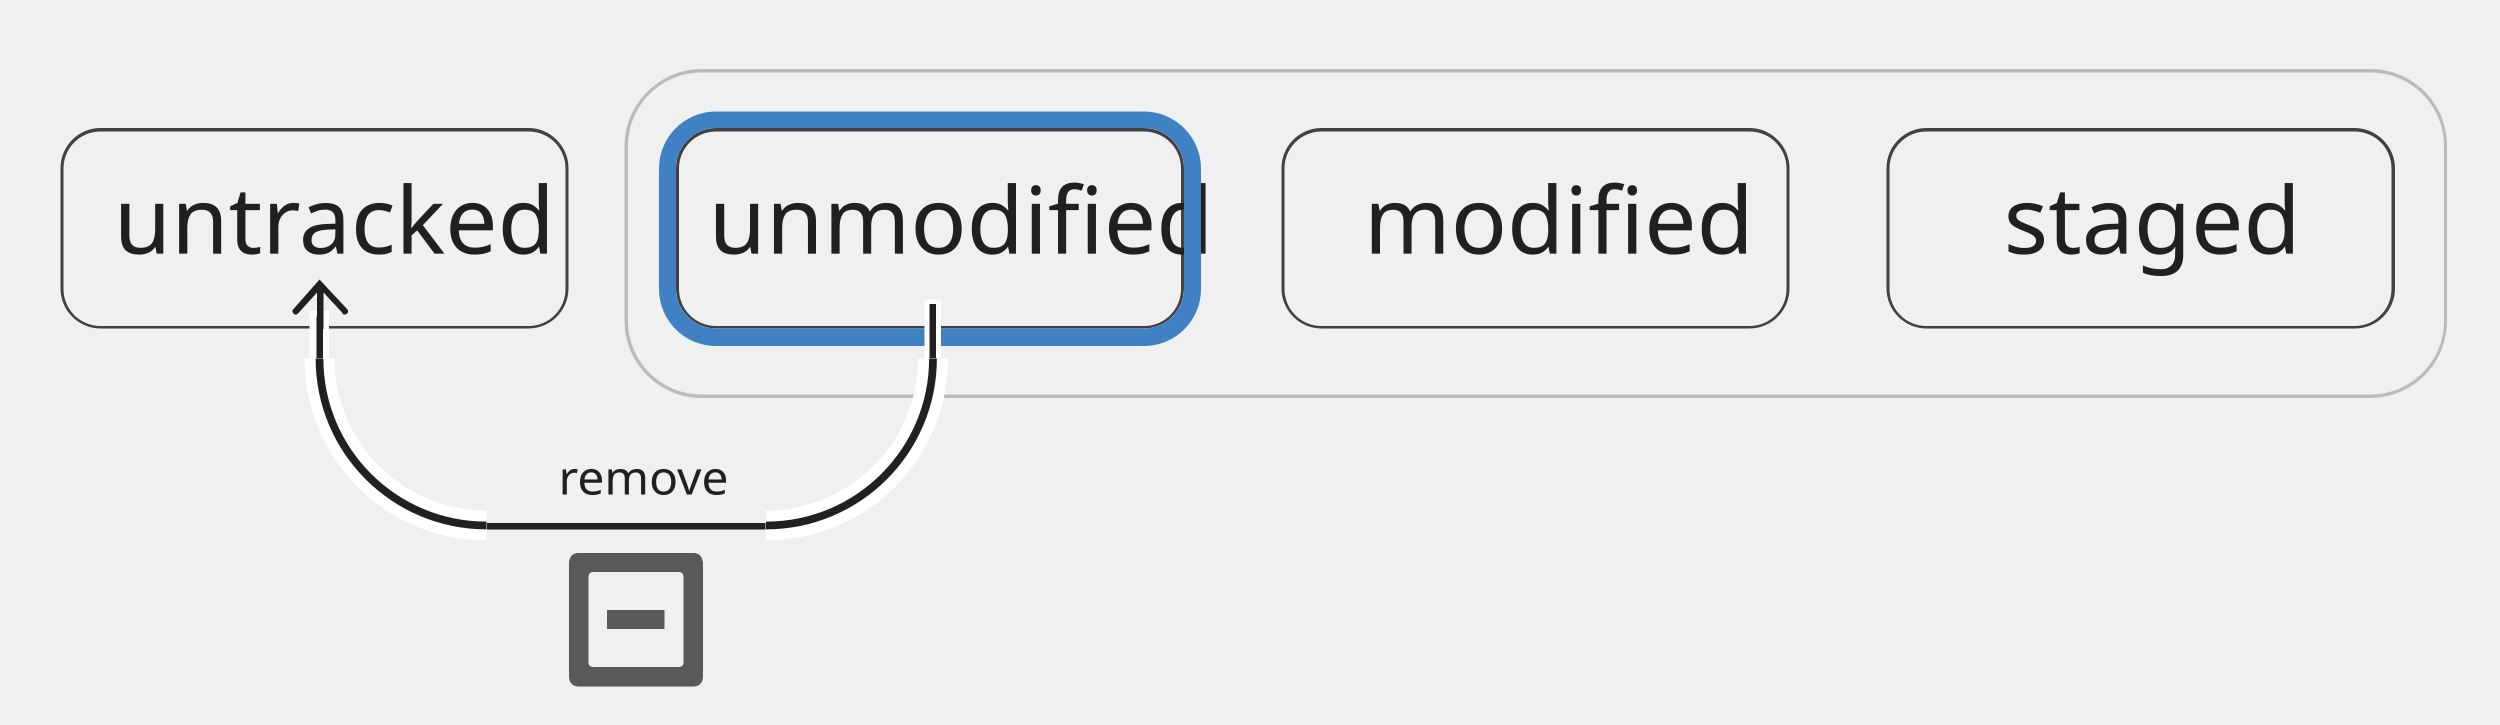
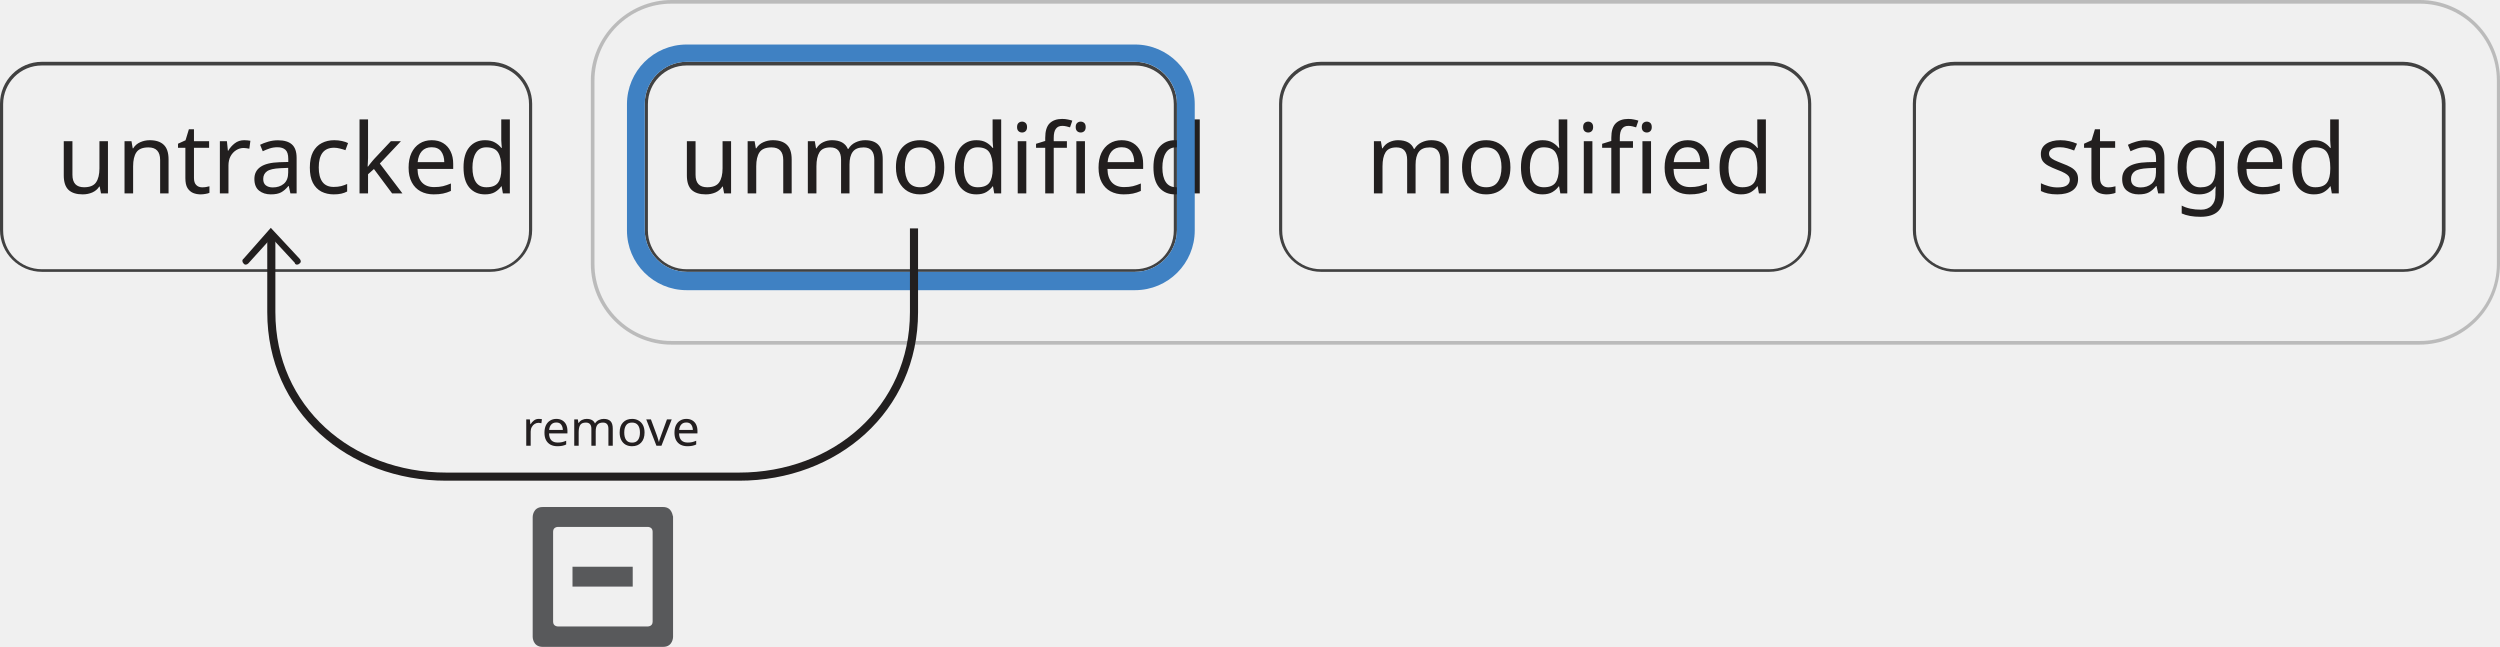
- <svg xmlns="http://www.w3.org/2000/svg" version="1.1" id="Diff" x="0px" y="0px" viewBox="0 535 500 145" enable-background="new 0 535 500 145" xml:space="preserve">
+ <svg xmlns="http://www.w3.org/2000/svg" version="1.1" id="Diff" x="0px" y="0px" viewBox="11.3 283.2 477.3 123.5" enable-background="new 11.3 283.2 477.3 123.5" xml:space="preserve">
  <g id="base">
    <g id="untracked">
-       <text transform="matrix(1 0 0 1 22.7549 585.7354)" fill="#221F1F" font-family="'HelveticaNeue-Light'" font-size="18.595">untracked</text>
+       <text transform="matrix(1 0 0 1 22.0044 320.1231)" fill="#221F1F" font-family="'HelveticaNeue-Light'" font-size="18.595">untracked</text>
      <g id="border_28_">
-         <path fill="#414141" d="M105.7,561.3c4.1,0,7.4,3.3,7.4,7.4v24.1c0,4.1-3.3,7.4-7.4,7.4H20.1c-4.1,0-7.4-3.3-7.4-7.4v-24.1     c0-4.1,3.3-7.4,7.4-7.4H105.7 M105.7,560.6H20.1c-4.4,0-8,3.6-8,8v24.1c0,4.4,3.6,8,8,8h85.6c4.4,0,8-3.6,8-8v-24.1     C113.7,564.3,110.1,560.6,105.7,560.6L105.7,560.6z" />
+         <path fill="#414141" d="M104.9,295.7c4.1,0,7.4,3.3,7.4,7.4v24.1c0,4.1-3.3,7.4-7.4,7.4H19.3c-4.1,0-7.4-3.3-7.4-7.4v-24.1     c0-4.1,3.3-7.4,7.4-7.4H104.9 M104.9,295H19.3c-4.4,0-8,3.6-8,8v24.1c0,4.4,3.6,8,8,8h85.6c4.4,0,8-3.6,8-8V303     C112.9,298.7,109.3,295,104.9,295L104.9,295z" />
      </g>
    </g>
    <g id="unmodified">
      <g id="border_1_">
-         <path fill="#414141" d="M228.8,561.3c4.1,0,7.4,3.3,7.4,7.4v24.1c0,4.1-3.3,7.4-7.4,7.4h-85.6c-4.1,0-7.4-3.3-7.4-7.4v-24.1     c0-4.1,3.3-7.4,7.4-7.4H228.8 M228.8,560.6h-85.6c-4.4,0-8,3.6-8,8v24.1c0,4.4,3.6,8,8,8h85.6c4.4,0,8-3.6,8-8v-24.1     C236.8,564.3,233.2,560.6,228.8,560.6L228.8,560.6z" />
+         <path fill="#414141" d="M228,295.7c4.1,0,7.4,3.3,7.4,7.4v24.1c0,4.1-3.3,7.4-7.4,7.4h-85.6c-4.1,0-7.4-3.3-7.4-7.4v-24.1     c0-4.1,3.3-7.4,7.4-7.4H228 M228,295h-85.6c-4.4,0-8,3.6-8,8v24.1c0,4.4,3.6,8,8,8H228c4.4,0,8-3.6,8-8V303     C236,298.7,232.4,295,228,295L228,295z" />
      </g>
-       <text transform="matrix(1 0 0 1 141.7208 585.7354)" fill="#221F1F" font-family="'HelveticaNeue-Light'" font-size="18.595">unmodified</text>
+       <text transform="matrix(1 0 0 1 140.9703 320.1231)" fill="#221F1F" font-family="'HelveticaNeue-Light'" font-size="18.595">unmodified</text>
    </g>
    <g id="modified">
      <g id="border_25_">
-         <path fill="#414141" d="M349.9,561.3c4.1,0,7.4,3.3,7.4,7.4v24.1c0,4.1-3.3,7.4-7.4,7.4h-85.6c-4.1,0-7.4-3.3-7.4-7.4v-24.1     c0-4.1,3.3-7.4,7.4-7.4H349.9 M349.9,560.6h-85.6c-4.4,0-8,3.6-8,8v24.1c0,4.4,3.6,8,8,8h85.6c4.4,0,8-3.6,8-8v-24.1     C357.9,564.3,354.3,560.6,349.9,560.6L349.9,560.6z" />
+         <path fill="#414141" d="M349.1,295.7c4.1,0,7.4,3.3,7.4,7.4v24.1c0,4.1-3.3,7.4-7.4,7.4h-85.6c-4.1,0-7.4-3.3-7.4-7.4v-24.1     c0-4.1,3.3-7.4,7.4-7.4H349.1 M349.1,295h-85.6c-4.4,0-8,3.6-8,8v24.1c0,4.4,3.6,8,8,8h85.6c4.4,0,8-3.6,8-8V303     C357.1,298.7,353.5,295,349.1,295L349.1,295z" />
      </g>
-       <text transform="matrix(1 0 0 1 272.7811 585.7354)" fill="#221F1F" font-family="'HelveticaNeue-Light'" font-size="18.595">modified</text>
+       <text transform="matrix(1 0 0 1 272.0306 320.1231)" fill="#221F1F" font-family="'HelveticaNeue-Light'" font-size="18.595">modified</text>
    </g>
    <g id="staged">
      <g id="border_22_">
-         <path fill="#414141" d="M470.9,561.3c4.1,0,7.4,3.3,7.4,7.4v24.1c0,4.1-3.3,7.4-7.4,7.4h-85.6c-4.1,0-7.4-3.3-7.4-7.4v-24.1     c0-4.1,3.3-7.4,7.4-7.4H470.9 M470.9,560.6h-85.6c-4.4,0-8,3.6-8,8v24.1c0,4.4,3.6,8,8,8H471c4.4,0,8-3.6,8-8v-24.1     C479,564.3,475.3,560.6,470.9,560.6L470.9,560.6z" />
+         <path fill="#414141" d="M470.1,295.7c4.1,0,7.4,3.3,7.4,7.4v24.1c0,4.1-3.3,7.4-7.4,7.4h-85.6c-4.1,0-7.4-3.3-7.4-7.4v-24.1     c0-4.1,3.3-7.4,7.4-7.4H470.1 M470.1,295h-85.6c-4.4,0-8,3.6-8,8v24.1c0,4.4,3.6,8,8,8h85.7c4.4,0,8-3.6,8-8V303     C478.2,298.7,474.5,295,470.1,295L470.1,295z" />
      </g>
-       <text transform="matrix(1 0 0 1 400.7342 585.7354)" fill="#221F1F" font-family="'HelveticaNeue-Light'" font-size="18.595">staged</text>
+       <text transform="matrix(1 0 0 1 399.9837 320.1231)" fill="#221F1F" font-family="'HelveticaNeue-Light'" font-size="18.595">staged</text>
    </g>
    <g id="border_tracked" opacity="0.3">
-       <path fill="#414141" d="M474.1,549.5c8.1,0,14.7,6.6,14.7,14.7v35c0,8.1-6.6,14.7-14.7,14.7H140.3c-8.1,0-14.7-6.6-14.7-14.7v-35    c0-8.1,6.6-14.7,14.7-14.7H474.1 M474.1,548.8H140.3c-8.4,0-15.4,7-15.4,15.4v35c0,8.5,7,15.4,15.4,15.4H474    c8.5,0,15.4-6.9,15.4-15.4v-35C489.5,555.8,482.6,548.8,474.1,548.8L474.1,548.8z" />
+       <path fill="#414141" d="M473.3,283.9c8.1,0,14.7,6.6,14.7,14.7v35c0,8.1-6.6,14.7-14.7,14.7H139.5c-8.1,0-14.7-6.6-14.7-14.7v-35    c0-8.1,6.6-14.7,14.7-14.7H473.3 M473.3,283.2H139.5c-8.4,0-15.4,7-15.4,15.4v35c0,8.5,7,15.4,15.4,15.4h333.7    c8.5,0,15.4-6.9,15.4-15.4v-35C488.7,290.2,481.8,283.2,473.3,283.2L473.3,283.2z" />
    </g>
  </g>
  <g id="step-1-in-out" display="none">
-     <text transform="matrix(1.0483 0 0 1 241.5195 633.9121)" display="inline" fill="#231F20" font-family="'ApexNew-Book'" font-size="9.382">add</text>
-     <path display="inline" fill="#58595B" d="M251.8,653.2H248v3.8h-3.8v3.8h3.8v3.8h3.8v-3.8h3.8V657h-3.8V653.2z M261.4,645.6h-23   c-1.9,0-1.9,1.9-1.9,1.9v22.9c0,0,0,1.9,1.9,1.9c0,0,21,0,23,0c1.9,0,1.9-1.9,1.9-1.9v-23C263.3,647.4,263.3,645.6,261.4,645.6z    M259.5,667.5c0,0.9-0.9,0.9-0.9,0.9h-17.3c0,0-0.9,0-0.9-0.9v-17.2c0-0.9,0.9-0.9,0.9-0.9h17.2c0,0,0.9,0,0.9,0.9   C259.5,650.3,259.5,666.7,259.5,667.5z" />
-     <path id="border_23_" display="inline" fill="#3F81C3" d="M105.7,560.6c4.4,0,8,3.6,8,8v24.1c0,4.4-3.6,8-8,8H20.1   c-4.4,0-8-3.6-8-8v-24.1c0-4.4,3.6-8,8-8H105.7 M105.7,557.3H20.1c-6.3,0-11.4,5.1-11.4,11.4v24.1c0,6.3,5.1,11.4,11.4,11.4h85.6   c6.3,0,11.4-5.1,11.4-11.4v-24.1C117.1,562.5,112,557.3,105.7,557.3L105.7,557.3z" />
+     <text transform="matrix(1.0483 0 0 1 241.5195 811.4121)" display="inline" fill="#231F20" font-family="'ApexNew-Book'" font-size="9.382">add</text>
+     <path display="inline" fill="#58595B" d="M251.8,830.7H248v3.8h-3.8v3.8h3.8v3.8h3.8v-3.8h3.8v-3.8h-3.8V830.7z M261.4,823.1h-23   c-1.9,0-1.9,1.9-1.9,1.9v22.9c0,0,0,1.9,1.9,1.9c0,0,21,0,23,0c1.9,0,1.9-1.9,1.9-1.9v-23C263.3,824.9,263.3,823.1,261.4,823.1z    M259.5,845c0,0.9-0.9,0.9-0.9,0.9h-17.3c0,0-0.9,0-0.9-0.9v-17.2c0-0.9,0.9-0.9,0.9-0.9h17.2c0,0,0.9,0,0.9,0.9   C259.5,827.8,259.5,844.2,259.5,845z" />
+     <path id="border_23_" display="inline" fill="#3F81C3" d="M105.7,738.1c4.4,0,8,3.6,8,8v24.1c0,4.4-3.6,8-8,8H20.1   c-4.4,0-8-3.6-8-8v-24.1c0-4.4,3.6-8,8-8H105.7 M105.7,734.8H20.1c-6.3,0-11.4,5.1-11.4,11.4v24.1c0,6.3,5.1,11.4,11.4,11.4h85.6   c6.3,0,11.4-5.1,11.4-11.4v-24.1C117.1,740,112,734.8,105.7,734.8L105.7,734.8z" />
    <g id="add" display="inline">
      <g>
-         <path fill="#221F1F" d="M97.4,639.6v1.3c0,0,2.1,0,6,0c39.5,0,255.3,0,289.6,0c2.9,0,4.4,0,4.4,0c0-0.5,0-0.9,0-1.3     c0,0-1.5,0-4.4,0c-34.3,0-250,0-289.6,0C99.5,639.6,97.4,639.6,97.4,639.6z" />
+         <path fill="#221F1F" d="M97.4,817.1v1.3c0,0,2.1,0,6,0c39.5,0,255.3,0,289.6,0c2.9,0,4.4,0,4.4,0c0-0.5,0-0.9,0-1.3     c0,0-1.5,0-4.4,0c-34.3,0-250,0-289.6,0C99.5,817.1,97.4,817.1,97.4,817.1z" />
      </g>
      <g>
-         <path fill="#221F1F" d="M429.6,597.8c0,0,0,3.8,0,6.7c0,1.7,0,2.9,0,2.9h2.7c0,0,0-1.3,0-2.9c0-2.8,0-6.7,0-6.7H429.6z" />
-         <path fill="#FFFFFF" d="M431.6,606.7c-0.5,0-0.9,0-1.3,0c0,0,0-1,0-2.3c0-2.5,0-6,0-6h1.3c0,0,0,3.6,0,6     C431.6,605.7,431.6,606.7,431.6,606.7 M433,608.1v-1.3c0,0,0-1,0-2.3c0-2.5,0-6,0-6v-1.3h-1.3h-1.3H429v1.3c0,0,0,3.6,0,6     c0,1.3,0,2.3,0,2.3v1.3h1.3h1.3H433L433,608.1z" />
+         <path fill="#221F1F" d="M429.6,775.3c0,0,0,3.8,0,6.7c0,1.7,0,2.9,0,2.9h2.7c0,0,0-1.3,0-2.9c0-2.8,0-6.7,0-6.7H429.6z" />
+         <path fill="#FFFFFF" d="M431.6,784.2c-0.5,0-0.9,0-1.3,0c0,0,0-1,0-2.3c0-2.5,0-6,0-6h1.3c0,0,0,3.6,0,6     C431.6,783.2,431.6,784.2,431.6,784.2 M433,785.6v-1.3c0,0,0-1,0-2.3c0-2.5,0-6,0-6v-1.3h-1.3h-1.3H429v1.3c0,0,0,3.6,0,6     c0,1.3,0,2.3,0,2.3v1.3h1.3h1.3H433L433,785.6z" />
      </g>
      <g>
-         <path fill="#221F1F" d="M62.8,595.4c0,0,0,5.6,0,9c0,1.6,0,2.8,0,2.8h2.3c0,0,0-1.2,0-2.8c0-3.5,0-9,0-9H62.8z" />
-         <path fill="#FFFFFF" d="M64.6,606.7c-0.5,0-0.9,0-1.3,0c0,0,0-0.9,0-2.3c0-3.2,0-8.6,0-8.6h1.3c0,0,0,5.4,0,8.6     C64.6,605.8,64.6,606.7,64.6,606.7 M65.6,607.8v-1c0,0,0-0.9,0-2.3c0-3.2,0-8.6,0-8.6v-1h-1h-1.3h-1v1c0,0,0,5.4,0,8.6     c0,1.3,0,2.3,0,2.3v1h1h1.3H65.6L65.6,607.8z" />
+         <path fill="#221F1F" d="M62.8,772.9c0,0,0,5.6,0,9c0,1.6,0,2.8,0,2.8h2.3c0,0,0-1.2,0-2.8c0-3.5,0-9,0-9H62.8z" />
+         <path fill="#FFFFFF" d="M64.6,784.2c-0.5,0-0.9,0-1.3,0c0,0,0-0.9,0-2.3c0-3.2,0-8.6,0-8.6h1.3c0,0,0,5.4,0,8.6     C64.6,783.3,64.6,784.2,64.6,784.2 M65.6,785.3v-1c0,0,0-0.9,0-2.3c0-3.2,0-8.6,0-8.6v-1h-1h-1.3h-1v1c0,0,0,5.4,0,8.6     c0,1.3,0,2.3,0,2.3v1h1h1.3H65.6L65.6,785.3z" />
      </g>
-       <path fill="#221F1F" d="M431,590.9l-5.5,5.9c-0.3,0.3-0.3,0.7,0,0.9c0.3,0.3,0.7,0.3,0.9,0c0,0,0,0,0-0.1l0,0l3.8-4.1v7.3    c0.5,0,0.9,0,1.3,0v-7.3l3.8,4.2c0.3,0.3,0.7,0.3,0.9,0c0.3-0.3,0.3-0.7,0-0.9l0,0L431,590.9z" />
+       <path fill="#221F1F" d="M431,768.4l-5.5,5.9c-0.3,0.3-0.3,0.7,0,0.9c0.3,0.3,0.7,0.3,0.9,0c0,0,0,0,0-0.1l0,0l3.8-4.1v7.3    c0.5,0,0.9,0,1.3,0V771l3.8,4.2c0.3,0.3,0.7,0.3,0.9,0c0.3-0.3,0.3-0.7,0-0.9l0,0L431,768.4z" />
      <g>
-         <path fill="none" stroke="#FFFFFF" stroke-width="6" stroke-miterlimit="10" d="M431,606.7c0,18.5-15,33.4-33.4,33.4" />
-         <path fill="none" stroke="#221F1F" stroke-width="2" stroke-miterlimit="10" d="M431,606.7c0,18.5-15,33.4-33.4,33.4" />
+         <path fill="none" stroke="#FFFFFF" stroke-width="6" stroke-miterlimit="10" d="M431,784.2c0,18.5-15,33.4-33.4,33.4" />
+         <path fill="none" stroke="#221F1F" stroke-width="2" stroke-miterlimit="10" d="M431,784.2c0,18.5-15,33.4-33.4,33.4" />
      </g>
      <g>
-         <path fill="none" stroke="#FFFFFF" stroke-width="6" stroke-miterlimit="10" d="M63.9,606.7c0,18.5,15,33.4,33.4,33.4" />
-         <path fill="none" stroke="#221F1F" stroke-width="2" stroke-miterlimit="10" d="M63.9,606.7c0,18.5,15,33.4,33.4,33.4" />
+         <path fill="none" stroke="#FFFFFF" stroke-width="6" stroke-miterlimit="10" d="M63.9,784.2c0,18.5,15,33.4,33.4,33.4" />
+         <path fill="none" stroke="#221F1F" stroke-width="2" stroke-miterlimit="10" d="M63.9,784.2c0,18.5,15,33.4,33.4,33.4" />
      </g>
    </g>
  </g>
  <g id="step-2-in-out" display="none">
-     <text transform="matrix(1.0208 0 0 1 299.876 633.9121)" display="inline" fill="#231F20" font-family="'ApexNew-Book'" font-size="9.382">commit</text>
-     <path fill="#58595B" d="M328,645.6h-23c-1.9,0-1.9,1.9-1.9,1.9v22.9c0,0,0,1.9,1.9,1.9c0,0,21,0,23,0c1.9,0,1.9-1.9,1.9-1.9v-23   C330,647.4,330,645.6,328,645.6z M326.2,667.5c0,0.9-0.9,0.9-0.9,0.9H308c0,0-0.9,0-0.9-0.9v-17.2c0-0.9,0.9-0.9,0.9-0.9h17.2   c0,0,0.9,0,0.9,0.9C326.2,650.3,326.2,666.7,326.2,667.5z M316.6,655.1c-2.1,0-3.8,1.7-3.8,3.8s1.7,3.8,3.8,3.8   c2.1,0,3.8-1.7,3.8-3.8C320.4,656.8,318.7,655.1,316.6,655.1z" />
-     <path display="inline" fill="#58595B" d="M314.8,652.3h-1.7v1.7h1.7V652.3z M314.8,648.9h-1.7v1.7h1.7V648.9z M324.8,645.6H308   c0,0-1.7,0-1.7,1.7v20.1c0,1.7,1.7,1.7,1.7,1.7h3.4v3.4l2.5-2.5l2.5,2.5V669h8.4c0,0,1.7,0,1.7-1.7v-20.1   C326.5,645.6,324.8,645.6,324.8,645.6z M324.8,665.7c0,1.6-1.7,1.7-1.7,1.7h-6.7v-1.7h-5v1.7h-1.7c-1.7,0-1.7-1.7-1.7-1.7V664h16.8   L324.8,665.7L324.8,665.7z M324.8,662.3h-13.4v-15.1h13.4V662.3z M314.8,659h-1.7v1.7h1.7V659z M314.8,655.6h-1.7v1.7h1.7V655.6z" />
-     <path id="border_12_" display="inline" fill="#3F81C3" d="M470.9,560.6c4.4,0,8,3.6,8,8v24.1c0,4.4-3.6,8-8,8h-85.6   c-4.4,0-8-3.6-8-8v-24.1c0-4.4,3.6-8,8-8H470.9 M470.9,557.3h-85.6c-6.3,0-11.4,5.1-11.4,11.4v24.1c0,6.3,5.1,11.4,11.4,11.4H471   c6.3,0,11.4-5.1,11.4-11.4v-24.1C482.3,562.5,477.2,557.3,470.9,557.3L470.9,557.3z" />
+     <text transform="matrix(1.0208 0 0 1 299.876 811.4121)" display="inline" fill="#231F20" font-family="'ApexNew-Book'" font-size="9.382">commit</text>
+     <path display="inline" fill="#58595B" d="M328,823.1h-23c-1.9,0-1.9,1.9-1.9,1.9v22.9c0,0,0,1.9,1.9,1.9c0,0,21,0,23,0   c1.9,0,1.9-1.9,1.9-1.9v-23C330,824.9,330,823.1,328,823.1z M326.2,845c0,0.9-0.9,0.9-0.9,0.9H308c0,0-0.9,0-0.9-0.9v-17.2   c0-0.9,0.9-0.9,0.9-0.9h17.2c0,0,0.9,0,0.9,0.9C326.2,827.8,326.2,844.2,326.2,845z M316.6,832.6c-2.1,0-3.8,1.7-3.8,3.8   s1.7,3.8,3.8,3.8c2.1,0,3.8-1.7,3.8-3.8S318.7,832.6,316.6,832.6z" />
+     <path display="inline" fill="#58595B" d="M314.8,829.8h-1.7v1.7h1.7V829.8z M314.8,826.4h-1.7v1.7h1.7V826.4z M324.8,823.1H308   c0,0-1.7,0-1.7,1.7v20.1c0,1.7,1.7,1.7,1.7,1.7h3.4v3.4l2.5-2.5l2.5,2.5v-3.5h8.4c0,0,1.7,0,1.7-1.7v-20.1   C326.5,823.1,324.8,823.1,324.8,823.1z M324.8,843.2c0,1.6-1.7,1.7-1.7,1.7h-6.7v-1.7h-5v1.7h-1.7c-1.7,0-1.7-1.7-1.7-1.7v-1.7   h16.8L324.8,843.2L324.8,843.2z M324.8,839.8h-13.4v-15.1h13.4V839.8z M314.8,836.5h-1.7v1.7h1.7V836.5z M314.8,833.1h-1.7v1.7h1.7   V833.1z" />
+     <path id="border_12_" display="inline" fill="#3F81C3" d="M470.9,738.1c4.4,0,8,3.6,8,8v24.1c0,4.4-3.6,8-8,8h-85.6   c-4.4,0-8-3.6-8-8v-24.1c0-4.4,3.6-8,8-8H470.9 M470.9,734.8h-85.6c-6.3,0-11.4,5.1-11.4,11.4v24.1c0,6.3,5.1,11.4,11.4,11.4H471   c6.3,0,11.4-5.1,11.4-11.4v-24.1C482.3,740,477.2,734.8,470.9,734.8L470.9,734.8z" />
    <g id="add_3_" display="inline">
      <g>
-         <path fill="#221F1F" d="M397.5,639.6v1.3c0,0-2.1,0-6,0c-22.9,0-147.2,0-167.1,0c-2.9,0-4.4,0-4.4,0c0-0.5,0-0.9,0-1.3     c0,0,1.5,0,4.4,0c19.8,0,144.2,0,167.1,0C395.5,639.6,397.5,639.6,397.5,639.6z" />
+         <path fill="#221F1F" d="M397.5,817.1v1.3c0,0-2.1,0-6,0c-22.9,0-147.2,0-167.1,0c-2.9,0-4.4,0-4.4,0c0-0.5,0-0.9,0-1.3     c0,0,1.5,0,4.4,0c19.8,0,144.2,0,167.1,0C395.5,817.1,397.5,817.1,397.5,817.1z" />
      </g>
      <g>
-         <path fill="#221F1F" d="M188,597.8c0,0,0,3.8,0,6.7c0,1.7,0,2.9,0,2.9h-2.7c0,0,0-1.3,0-2.9c0-2.8,0-6.7,0-6.7H188z" />
-         <path fill="#FFFFFF" d="M186,606.7c0,0,0-1,0-2.3c0-2.5,0-6,0-6h1.3c0,0,0,3.6,0,6c0,1.3,0,2.3,0,2.3     C186.8,606.7,186.4,606.7,186,606.7 M184.6,608.1h1.3h1.3h1.3v-1.3c0,0,0-1,0-2.3c0-2.5,0-6,0-6v-1.3h-1.3H186h-1.3v1.3     c0,0,0,3.6,0,6c0,1.3,0,2.3,0,2.3L184.6,608.1L184.6,608.1z" />
+         <path fill="#221F1F" d="M188,775.3c0,0,0,3.8,0,6.7c0,1.7,0,2.9,0,2.9h-2.7c0,0,0-1.3,0-2.9c0-2.8,0-6.7,0-6.7H188z" />
+         <path fill="#FFFFFF" d="M186,784.2c0,0,0-1,0-2.3c0-2.5,0-6,0-6h1.3c0,0,0,3.6,0,6c0,1.3,0,2.3,0,2.3     C186.8,784.2,186.4,784.2,186,784.2 M184.6,785.6h1.3h1.3h1.3v-1.3c0,0,0-1,0-2.3c0-2.5,0-6,0-6v-1.3h-1.3H186h-1.3v1.3     c0,0,0,3.6,0,6c0,1.3,0,2.3,0,2.3L184.6,785.6L184.6,785.6z" />
      </g>
      <g>
-         <path fill="#221F1F" d="M432.2,595.4c0,0,0,5.6,0,9c0,1.6,0,2.8,0,2.8h-2.3c0,0,0-1.2,0-2.8c0-3.5,0-9,0-9H432.2z" />
-         <path fill="#FFFFFF" d="M430.4,606.7c0,0,0-0.9,0-2.3c0-3.2,0-8.6,0-8.6h1.3c0,0,0,5.4,0,8.6c0,1.3,0,2.3,0,2.3     C431.2,606.7,430.8,606.7,430.4,606.7 M429.4,607.8h1h1.3h1v-1c0,0,0-0.9,0-2.3c0-3.2,0-8.6,0-8.6v-1h-1h-1.3h-1v1     c0,0,0,5.4,0,8.6c0,1.3,0,2.3,0,2.3V607.8L429.4,607.8z" />
+         <path fill="#221F1F" d="M432.2,772.9c0,0,0,5.6,0,9c0,1.6,0,2.8,0,2.8h-2.3c0,0,0-1.2,0-2.8c0-3.5,0-9,0-9H432.2z" />
+         <path fill="#FFFFFF" d="M430.4,784.2c0,0,0-0.9,0-2.3c0-3.2,0-8.6,0-8.6h1.3c0,0,0,5.4,0,8.6c0,1.3,0,2.3,0,2.3     C431.2,784.2,430.8,784.2,430.4,784.2 M429.4,785.3h1h1.3h1v-1c0,0,0-0.9,0-2.3c0-3.2,0-8.6,0-8.6v-1h-1h-1.3h-1v1     c0,0,0,5.4,0,8.6c0,1.3,0,2.3,0,2.3V785.3L429.4,785.3z" />
      </g>
-       <path fill="#221F1F" d="M186.6,590.9l5.5,5.9c0.3,0.3,0.3,0.7,0,0.9c-0.3,0.3-0.7,0.3-0.9,0c0,0,0,0,0-0.1l0,0l-3.8-4.1v7.3    c-0.5,0-0.9,0-1.3,0v-7.3l-3.8,4.2c-0.3,0.3-0.7,0.3-0.9,0c-0.2-0.3-0.3-0.7,0-0.9l0,0L186.6,590.9z" />
+       <path fill="#221F1F" d="M186.6,768.4l5.5,5.9c0.3,0.3,0.3,0.7,0,0.9c-0.3,0.3-0.7,0.3-0.9,0c0,0,0,0,0-0.1l0,0l-3.8-4.1v7.3    c-0.5,0-0.9,0-1.3,0V771l-3.8,4.2c-0.3,0.3-0.7,0.3-0.9,0s-0.3-0.7,0-0.9l0,0L186.6,768.4z" />
      <g>
-         <path fill="none" stroke="#FFFFFF" stroke-width="6" stroke-miterlimit="10" d="M186.6,606.7c0,18.5,15,33.4,33.4,33.4" />
-         <path fill="none" stroke="#221F1F" stroke-width="2" stroke-miterlimit="10" d="M186.6,606.7c0,18.5,15,33.4,33.4,33.4" />
+         <path fill="none" stroke="#FFFFFF" stroke-width="6" stroke-miterlimit="10" d="M186.6,784.2c0,18.5,15,33.4,33.4,33.4" />
+         <path fill="none" stroke="#221F1F" stroke-width="2" stroke-miterlimit="10" d="M186.6,784.2c0,18.5,15,33.4,33.4,33.4" />
      </g>
      <g>
-         <path fill="none" stroke="#FFFFFF" stroke-width="6" stroke-miterlimit="10" d="M431,606.7c0,18.5-15,33.4-33.4,33.4" />
-         <path fill="none" stroke="#221F1F" stroke-width="2" stroke-miterlimit="10" d="M431,606.7c0,18.5-15,33.4-33.4,33.4" />
+         <path fill="none" stroke="#FFFFFF" stroke-width="6" stroke-miterlimit="10" d="M431,784.2c0,18.5-15,33.4-33.4,33.4" />
+         <path fill="none" stroke="#221F1F" stroke-width="2" stroke-miterlimit="10" d="M431,784.2c0,18.5-15,33.4-33.4,33.4" />
      </g>
    </g>
  </g>
  <g id="step-3-in-out" display="none">
-     <text transform="matrix(1.0483 0 0 1 241.8506 633.9121)" display="inline" fill="#231F20" font-family="'ApexNew-Book'" font-size="9.382">edit</text>
-     <path display="inline" fill="#58595B" d="M257.7,645.6l-3.8,3.8l5.8,5.8l3.8-3.8L257.7,645.6z M236.6,666.6v5.8h5.7l15.3-15.3   l-5.8-5.8L236.6,666.6z M242.3,670.4h-3.8v-3.8h1.9v1.9h1.9L242.3,670.4L242.3,670.4z" />
-     <path id="border_7_" display="inline" fill="#3F81C3" d="M228.8,560.6c4.4,0,8,3.6,8,8v24.1c0,4.4-3.6,8-8,8h-85.6   c-4.4,0-8-3.6-8-8v-24.1c0-4.4,3.6-8,8-8H228.8 M228.8,557.3h-85.6c-6.3,0-11.4,5.1-11.4,11.4v24.1c0,6.3,5.1,11.4,11.4,11.4h85.6   c6.3,0,11.4-5.1,11.4-11.4v-24.1C240.2,562.5,235.1,557.3,228.8,557.3L228.8,557.3z" />
+     <text transform="matrix(1.0483 0 0 1 241.8506 811.4121)" display="inline" fill="#231F20" font-family="'ApexNew-Book'" font-size="9.382">edit</text>
+     <path display="inline" fill="#58595B" d="M257.7,823.1l-3.8,3.8l5.8,5.8l3.8-3.8L257.7,823.1z M236.6,844.1v5.8h5.7l15.3-15.3   l-5.8-5.8L236.6,844.1z M242.3,847.9h-3.8v-3.8h1.9v1.9h1.9L242.3,847.9L242.3,847.9z" />
+     <path id="border_7_" display="inline" fill="#3F81C3" d="M228.8,738.1c4.4,0,8,3.6,8,8v24.1c0,4.4-3.6,8-8,8h-85.6   c-4.4,0-8-3.6-8-8v-24.1c0-4.4,3.6-8,8-8H228.8 M228.8,734.8h-85.6c-6.3,0-11.4,5.1-11.4,11.4v24.1c0,6.3,5.1,11.4,11.4,11.4h85.6   c6.3,0,11.4-5.1,11.4-11.4v-24.1C240.2,740,235.1,734.8,228.8,734.8L228.8,734.8z" />
    <g id="edit" display="inline">
      <g>
-         <path fill="#221F1F" d="M220.3,639.6v1.3c0,0,2.1,0,6,0c6.1,0,39.4,0,44.7,0c2.9,0,4.4,0,4.4,0c0-0.5,0-0.9,0-1.3     c0,0-1.5,0-4.4,0c-5.3,0-38.6,0-44.7,0C222.5,639.6,220.3,639.6,220.3,639.6z" />
+         <path fill="#221F1F" d="M220.3,817.1v1.3c0,0,2.1,0,6,0c6.1,0,39.4,0,44.7,0c2.9,0,4.4,0,4.4,0c0-0.5,0-0.9,0-1.3     c0,0-1.5,0-4.4,0c-5.3,0-38.6,0-44.7,0C222.5,817.1,220.3,817.1,220.3,817.1z" />
      </g>
      <g>
-         <path fill="#221F1F" d="M307.7,597.8c0,0,0,3.8,0,6.7c0,1.7,0,2.9,0,2.9h2.7c0,0,0-1.3,0-2.9c0-2.8,0-6.7,0-6.7H307.7z" />
-         <path fill="#FFFFFF" d="M309.7,606.7c-0.5,0-0.9,0-1.3,0c0,0,0-1,0-2.3c0-2.5,0-6,0-6h1.3c0,0,0,3.6,0,6     C309.7,605.7,309.7,606.7,309.7,606.7 M311,608.1v-1.3c0,0,0-1,0-2.3c0-2.5,0-6,0-6v-1.3h-1.3h-1.3H307v1.3c0,0,0,3.6,0,6     c0,1.3,0,2.3,0,2.3v1.3h1.3h1.3H311L311,608.1z" />
+         <path fill="#221F1F" d="M307.7,775.3c0,0,0,3.8,0,6.7c0,1.7,0,2.9,0,2.9h2.7c0,0,0-1.3,0-2.9c0-2.8,0-6.7,0-6.7H307.7z" />
+         <path fill="#FFFFFF" d="M309.7,784.2c-0.5,0-0.9,0-1.3,0c0,0,0-1,0-2.3c0-2.5,0-6,0-6h1.3c0,0,0,3.6,0,6     C309.7,783.2,309.7,784.2,309.7,784.2 M311,785.6v-1.3c0,0,0-1,0-2.3c0-2.5,0-6,0-6v-1.3h-1.3h-1.3H307v1.3c0,0,0,3.6,0,6     c0,1.3,0,2.3,0,2.3v1.3h1.3h1.3H311L311,785.6z" />
      </g>
      <g>
-         <path fill="#221F1F" d="M185.7,595.4c0,0,0,5.6,0,9c0,1.6,0,2.8,0,2.8h2.3c0,0,0-1.2,0-2.8c0-3.5,0-9,0-9H185.7z" />
-         <path fill="#FFFFFF" d="M187.6,606.7c-0.5,0-0.9,0-1.3,0c0,0,0-0.9,0-2.3c0-3.2,0-8.6,0-8.6h1.3c0,0,0,5.4,0,8.6     C187.6,605.8,187.6,606.7,187.6,606.7 M188.6,607.8v-1c0,0,0-0.9,0-2.3c0-3.2,0-8.6,0-8.6v-1h-1h-1.3h-1v1c0,0,0,5.4,0,8.6     c0,1.3,0,2.3,0,2.3v1h1h1.3H188.6L188.6,607.8z" />
+         <path fill="#221F1F" d="M185.7,772.9c0,0,0,5.6,0,9c0,1.6,0,2.8,0,2.8h2.3c0,0,0-1.2,0-2.8c0-3.5,0-9,0-9H185.7z" />
+         <path fill="#FFFFFF" d="M187.6,784.2c-0.5,0-0.9,0-1.3,0c0,0,0-0.9,0-2.3c0-3.2,0-8.6,0-8.6h1.3c0,0,0,5.4,0,8.6     C187.6,783.3,187.6,784.2,187.6,784.2 M188.6,785.3v-1c0,0,0-0.9,0-2.3c0-3.2,0-8.6,0-8.6v-1h-1h-1.3h-1v1c0,0,0,5.4,0,8.6     c0,1.3,0,2.3,0,2.3v1h1h1.3H188.6L188.6,785.3z" />
      </g>
-       <path fill="#221F1F" d="M309,590.9l-5.5,5.9c-0.3,0.3-0.3,0.7,0,0.9c0.3,0.3,0.7,0.3,0.9,0c0,0,0,0,0-0.1l0,0l3.8-4.1v7.3    c0.5,0,0.9,0,1.3,0v-7.3l3.8,4.2c0.3,0.3,0.7,0.3,0.9,0c0.3-0.3,0.3-0.7,0-0.9l0,0L309,590.9z" />
+       <path fill="#221F1F" d="M309,768.4l-5.5,5.9c-0.3,0.3-0.3,0.7,0,0.9c0.3,0.3,0.7,0.3,0.9,0c0,0,0,0,0-0.1l0,0l3.8-4.1v7.3    c0.5,0,0.9,0,1.3,0V771l3.8,4.2c0.3,0.3,0.7,0.3,0.9,0c0.3-0.3,0.3-0.7,0-0.9l0,0L309,768.4z" />
      <g>
-         <path fill="none" stroke="#FFFFFF" stroke-width="6" stroke-miterlimit="10" d="M309,606.7c0,18.5-15,33.4-33.4,33.4" />
-         <path fill="none" stroke="#221F1F" stroke-width="1.65" stroke-miterlimit="10" d="M309,606.7c0,18.5-15,33.4-33.4,33.4" />
+         <path fill="none" stroke="#FFFFFF" stroke-width="6" stroke-miterlimit="10" d="M309,784.2c0,18.5-15,33.4-33.4,33.4" />
+         <path fill="none" stroke="#221F1F" stroke-width="1.65" stroke-miterlimit="10" d="M309,784.2c0,18.5-15,33.4-33.4,33.4" />
      </g>
      <g>
-         <path fill="none" stroke="#FFFFFF" stroke-width="6" stroke-miterlimit="10" d="M186.9,606.7c0,18.5,15,33.4,33.4,33.4" />
-         <path fill="none" stroke="#221F1F" stroke-width="1.65" stroke-miterlimit="10" d="M186.9,606.7c0,18.5,15,33.4,33.4,33.4" />
+         <path fill="none" stroke="#FFFFFF" stroke-width="6" stroke-miterlimit="10" d="M186.9,784.2c0,18.5,15,33.4,33.4,33.4" />
+         <path fill="none" stroke="#221F1F" stroke-width="1.65" stroke-miterlimit="10" d="M186.9,784.2c0,18.5,15,33.4,33.4,33.4" />
      </g>
    </g>
  </g>
  <g id="step-4-in-out" display="none">
-     <text transform="matrix(1.0483 0 0 1 365.459 633.9121)" display="inline" fill="#231F20" font-family="'ApexNew-Book'" font-size="9.382">add</text>
-     <path display="inline" fill="#58595B" d="M375.8,653.2H372v3.8h-3.8v3.8h3.8v3.8h3.8v-3.8h3.8V657h-3.8V653.2z M385.3,645.6h-23   c-1.9,0-1.9,1.9-1.9,1.9v22.9c0,0,0,1.9,1.9,1.9c0,0,21,0,23,0s1.9-1.9,1.9-1.9v-23C387.2,647.4,387.2,645.6,385.3,645.6z    M383.4,667.5c0,0.9-0.9,0.9-0.9,0.9h-17.2c0,0-0.9,0-0.9-0.9v-17.2c0-0.9,0.9-0.9,0.9-0.9h17.2c0,0,0.9,0,0.9,0.9   C383.4,650.3,383.4,666.7,383.4,667.5z" />
-     <path id="border_2_" display="inline" fill="#3F81C3" d="M349.9,560.6c4.4,0,8,3.6,8,8v24.1c0,4.4-3.6,8-8,8h-85.6   c-4.4,0-8-3.6-8-8v-24.1c0-4.4,3.6-8,8-8H349.9 M349.9,557.3h-85.6c-6.3,0-11.4,5.1-11.4,11.4v24.1c0,6.3,5.1,11.4,11.4,11.4h85.6   c6.3,0,11.4-5.1,11.4-11.4v-24.1C361.3,562.5,356.1,557.3,349.9,557.3L349.9,557.3z" />
+     <text transform="matrix(1.0483 0 0 1 365.459 811.4121)" display="inline" fill="#231F20" font-family="'ApexNew-Book'" font-size="9.382">add</text>
+     <path display="inline" fill="#58595B" d="M375.8,830.7H372v3.8h-3.8v3.8h3.8v3.8h3.8v-3.8h3.8v-3.8h-3.8V830.7z M385.3,823.1h-23   c-1.9,0-1.9,1.9-1.9,1.9v22.9c0,0,0,1.9,1.9,1.9c0,0,21,0,23,0s1.9-1.9,1.9-1.9v-23C387.2,824.9,387.2,823.1,385.3,823.1z    M383.4,845c0,0.9-0.9,0.9-0.9,0.9h-17.2c0,0-0.9,0-0.9-0.9v-17.2c0-0.9,0.9-0.9,0.9-0.9h17.2c0,0,0.9,0,0.9,0.9   C383.4,827.8,383.4,844.2,383.4,845z" />
+     <path id="border_2_" display="inline" fill="#3F81C3" d="M349.9,738.1c4.4,0,8,3.6,8,8v24.1c0,4.4-3.6,8-8,8h-85.6   c-4.4,0-8-3.6-8-8v-24.1c0-4.4,3.6-8,8-8H349.9 M349.9,734.8h-85.6c-6.3,0-11.4,5.1-11.4,11.4v24.1c0,6.3,5.1,11.4,11.4,11.4h85.6   c6.3,0,11.4-5.1,11.4-11.4v-24.1C361.3,740,356.1,734.8,349.9,734.8L349.9,734.8z" />
    <g id="add_5_" display="inline">
      <g>
-         <path fill="#221F1F" d="M342.6,639.6v1.3c0,0,2.1,0,6,0c6.1,0,39.2,0,44.5,0c2.9,0,4.4,0,4.4,0c0-0.5,0-0.9,0-1.3     c0,0-1.5,0-4.4,0c-5.3,0-38.4,0-44.5,0C344.7,639.6,342.6,639.6,342.6,639.6z" />
+         <path fill="#221F1F" d="M342.6,817.1v1.3c0,0,2.1,0,6,0c6.1,0,39.2,0,44.5,0c2.9,0,4.4,0,4.4,0c0-0.5,0-0.9,0-1.3     c0,0-1.5,0-4.4,0c-5.3,0-38.4,0-44.5,0C344.7,817.1,342.6,817.1,342.6,817.1z" />
      </g>
      <g>
-         <path fill="#221F1F" d="M429.7,597.8c0,0,0,3.8,0,6.7c0,1.7,0,2.9,0,2.9h2.7c0,0,0-1.3,0-2.9c0-2.8,0-6.7,0-6.7H429.7z" />
-         <path fill="#FFFFFF" d="M431.7,606.7c-0.5,0-0.9,0-1.3,0c0,0,0-1,0-2.3c0-2.5,0-6,0-6h1.3c0,0,0,3.6,0,6     C431.7,605.7,431.7,606.7,431.7,606.7 M433.1,608.1v-1.3c0,0,0-1,0-2.3c0-2.5,0-6,0-6v-1.3h-1.3h-1.3H429v1.3c0,0,0,3.6,0,6     c0,1.3,0,2.3,0,2.3v1.3h1.3h1.3H433.1L433.1,608.1z" />
+         <path fill="#221F1F" d="M429.7,775.3c0,0,0,3.8,0,6.7c0,1.7,0,2.9,0,2.9h2.7c0,0,0-1.3,0-2.9c0-2.8,0-6.7,0-6.7H429.7z" />
+         <path fill="#FFFFFF" d="M431.7,784.2c-0.5,0-0.9,0-1.3,0c0,0,0-1,0-2.3c0-2.5,0-6,0-6h1.3c0,0,0,3.6,0,6     C431.7,783.2,431.7,784.2,431.7,784.2 M433.1,785.6v-1.3c0,0,0-1,0-2.3c0-2.5,0-6,0-6v-1.3h-1.3h-1.3H429v1.3c0,0,0,3.6,0,6     c0,1.3,0,2.3,0,2.3v1.3h1.3h1.3H433.1L433.1,785.6z" />
      </g>
      <g>
-         <path fill="#221F1F" d="M308,595.4c0,0,0,5.6,0,9c0,1.6,0,2.8,0,2.8h2.3c0,0,0-1.2,0-2.8c0-3.5,0-9,0-9H308z" />
-         <path fill="#FFFFFF" d="M309.8,606.7c-0.5,0-0.9,0-1.3,0c0,0,0-0.9,0-2.3c0-3.2,0-8.6,0-8.6h1.3c0,0,0,5.4,0,8.6     C309.8,605.8,309.8,606.7,309.8,606.7 M310.8,607.8v-1c0,0,0-0.9,0-2.3c0-3.2,0-8.6,0-8.6v-1h-1h-1.3h-1v1c0,0,0,5.4,0,8.6     c0,1.3,0,2.3,0,2.3v1h1h1.3H310.8L310.8,607.8z" />
+         <path fill="#221F1F" d="M308,772.9c0,0,0,5.6,0,9c0,1.6,0,2.8,0,2.8h2.3c0,0,0-1.2,0-2.8c0-3.5,0-9,0-9H308z" />
+         <path fill="#FFFFFF" d="M309.8,784.2c-0.5,0-0.9,0-1.3,0c0,0,0-0.9,0-2.3c0-3.2,0-8.6,0-8.6h1.3c0,0,0,5.4,0,8.6     C309.8,783.3,309.8,784.2,309.8,784.2 M310.8,785.3v-1c0,0,0-0.9,0-2.3c0-3.2,0-8.6,0-8.6v-1h-1h-1.3h-1v1c0,0,0,5.4,0,8.6     c0,1.3,0,2.3,0,2.3v1h1h1.3H310.8L310.8,785.3z" />
      </g>
-       <path fill="#221F1F" d="M431,590.9l-5.5,5.9c-0.3,0.3-0.3,0.7,0,0.9c0.3,0.3,0.7,0.3,0.9,0c0,0,0,0,0-0.1l0,0l3.8-4.1v7.3    c0.5,0,0.9,0,1.3,0v-7.3l3.8,4.2c0.3,0.3,0.7,0.3,0.9,0c0.3-0.3,0.3-0.7,0-0.9l0,0L431,590.9z" />
+       <path fill="#221F1F" d="M431,768.4l-5.5,5.9c-0.3,0.3-0.3,0.7,0,0.9c0.3,0.3,0.7,0.3,0.9,0c0,0,0,0,0-0.1l0,0l3.8-4.1v7.3    c0.5,0,0.9,0,1.3,0V771l3.8,4.2c0.3,0.3,0.7,0.3,0.9,0c0.3-0.3,0.3-0.7,0-0.9l0,0L431,768.4z" />
      <g>
-         <path fill="none" stroke="#FFFFFF" stroke-width="6" stroke-miterlimit="10" d="M431,606.7c0,18.5-15,33.4-33.4,33.4" />
-         <path fill="none" stroke="#221F1F" stroke-width="1.55" stroke-miterlimit="10" d="M431,606.7c0,18.5-15,33.4-33.4,33.4" />
+         <path fill="none" stroke="#FFFFFF" stroke-width="6" stroke-miterlimit="10" d="M431,784.2c0,18.5-15,33.4-33.4,33.4" />
+         <path fill="none" stroke="#221F1F" stroke-width="1.55" stroke-miterlimit="10" d="M431,784.2c0,18.5-15,33.4-33.4,33.4" />
      </g>
      <g>
-         <path fill="none" stroke="#FFFFFF" stroke-width="6" stroke-miterlimit="10" d="M309.1,606.7c0,18.5,15,33.4,33.4,33.4" />
-         <path fill="none" stroke="#221F1F" stroke-width="1.55" stroke-miterlimit="10" d="M309.1,606.7c0,18.5,15,33.4,33.4,33.4" />
+         <path fill="none" stroke="#FFFFFF" stroke-width="6" stroke-miterlimit="10" d="M309.1,784.2c0,18.5,15,33.4,33.4,33.4" />
+         <path fill="none" stroke="#221F1F" stroke-width="1.55" stroke-miterlimit="10" d="M309.1,784.2c0,18.5,15,33.4,33.4,33.4" />
      </g>
    </g>
  </g>
-   <g id="step-5">
-     <path fill="#58595B" d="M121.4,657v3.8h11.5V657H121.4z M138.7,645.6h-23c-1.9,0-1.9,1.9-1.9,1.9v22.9c0,0,0,1.9,1.9,1.9   c0,0,21,0,23,0c1.9,0,1.9-1.9,1.9-1.9v-23C140.5,647.4,140.5,645.6,138.7,645.6z M136.7,667.5c0,0.9-0.9,0.9-0.9,0.9h-17.2   c0,0-0.9,0-0.9-0.9v-17.2c0-0.9,0.9-0.9,0.9-0.9h17.2c0,0,0.9,0,0.9,0.9C136.7,650.3,136.7,666.7,136.7,667.5z" />
-     <text transform="matrix(1.0208 0 0 1 111.7095 633.9121)" fill="#231F20" font-family="'ApexNew-Book'" font-size="9.382">remove</text>
-     <path id="border_4_" fill="#3F81C3" d="M228.8,560.6c4.4,0,8,3.6,8,8v24.1c0,4.4-3.6,8-8,8h-85.6c-4.4,0-8-3.6-8-8v-24.1   c0-4.4,3.6-8,8-8H228.8 M228.8,557.3h-85.6c-6.3,0-11.4,5.1-11.4,11.4v24.1c0,6.3,5.1,11.4,11.4,11.4h85.6   c6.3,0,11.4-5.1,11.4-11.4v-24.1C240.2,562.5,235.1,557.3,228.8,557.3L228.8,557.3z" />
-     <g id="add_2_">
-       <g>
-         <path fill="#221F1F" d="M153.1,639.6v1.3c0,0-2.1,0-6,0c-6.2,0-39.9,0-45.3,0c-2.9,0-4.4,0-4.4,0c0-0.5,0-0.9,0-1.3     c0,0,1.5,0,4.4,0c5.4,0,39.1,0,45.3,0C151,639.6,153.1,639.6,153.1,639.6z" />
-       </g>
-       <g>
-         <path fill="#221F1F" d="M65.3,597.8c0,0,0,3.8,0,6.7c0,1.7,0,2.9,0,2.9h-2.7c0,0,0-1.3,0-2.9c0-2.8,0-6.7,0-6.7H65.3z" />
-         <path fill="#FFFFFF" d="M63.3,606.7c0,0,0-1,0-2.3c0-2.5,0-6,0-6h1.3c0,0,0,3.6,0,6c0,1.3,0,2.3,0,2.3     C64.1,606.7,63.7,606.7,63.3,606.7 M61.9,608.1h1.3h1.3h1.3v-1.3c0,0,0-1,0-2.3c0-2.5,0-6,0-6v-1.3h-1.3h-1.3h-1.3v1.3     c0,0,0,3.6,0,6c0,1.3,0,2.3,0,2.3V608.1L61.9,608.1z" />
-       </g>
-       <g>
-         <path fill="#221F1F" d="M187.8,595.4c0,0,0,5.6,0,9c0,1.6,0,2.8,0,2.8h-2.3c0,0,0-1.2,0-2.8c0-3.5,0-9,0-9H187.8z" />
-         <path fill="#FFFFFF" d="M185.9,606.7c0,0,0-0.9,0-2.3c0-3.2,0-8.6,0-8.6h1.3c0,0,0,5.4,0,8.6c0,1.3,0,2.3,0,2.3     C186.8,606.7,186.4,606.7,185.9,606.7 M184.9,607.8h1h1.3h1v-1c0,0,0-0.9,0-2.3c0-3.2,0-8.6,0-8.6v-1h-1h-1.3h-1v1     c0,0,0,5.4,0,8.6c0,1.3,0,2.3,0,2.3V607.8L184.9,607.8z" />
-       </g>
-       <path fill="#221F1F" d="M63.9,590.9l5.5,5.9c0.3,0.3,0.3,0.7,0,0.9c-0.3,0.3-0.7,0.3-0.9,0c0,0,0,0,0-0.1l0,0l-3.8-4.1v7.3    c-0.5,0-0.9,0-1.3,0v-7.3l-3.8,4.2c-0.3,0.3-0.7,0.3-0.9,0c-0.3-0.3-0.3-0.7,0-0.9l0,0L63.9,590.9z" />
-       <g>
-         <path fill="none" stroke="#FFFFFF" stroke-width="6" stroke-miterlimit="10" d="M63.9,606.7c0,18.5,15,33.4,33.4,33.4" />
-         <path fill="none" stroke="#221F1F" stroke-width="1.55" stroke-miterlimit="10" d="M63.9,606.7c0,18.5,15,33.4,33.4,33.4" />
-       </g>
-       <g>
-         <path fill="none" stroke="#FFFFFF" stroke-width="6" stroke-miterlimit="10" d="M186.6,606.7c0,18.5-15,33.4-33.4,33.4" />
-         <path fill="none" stroke="#221F1F" stroke-width="1.55" stroke-miterlimit="10" d="M186.6,606.7c0,18.5-15,33.4-33.4,33.4" />
-       </g>
-     </g>
+   <path fill="#58595B" d="M120.6,391.4v3.8h11.5v-3.8H120.6z M137.9,380h-23c-1.9,0-1.9,1.9-1.9,1.9v22.9c0,0,0,1.9,1.9,1.9  c0,0,21,0,23,0c1.9,0,1.9-1.9,1.9-1.9v-23C139.7,381.8,139.7,380,137.9,380z M135.9,401.9c0,0.9-0.9,0.9-0.9,0.9h-17.2  c0,0-0.9,0-0.9-0.9v-17.2c0-0.9,0.9-0.9,0.9-0.9H135c0,0,0.9,0,0.9,0.9C135.9,384.7,135.9,401.1,135.9,401.9z" />
+   <text transform="matrix(1.0208 0 0 1 110.9585 368.2998)" fill="#231F20" font-family="'ApexNew-Book'" font-size="9.382">remove</text>
+   <path id="border_4_" fill="#3F81C3" d="M228,295c4.4,0,8,3.6,8,8v24.1c0,4.4-3.6,8-8,8h-85.6c-4.4,0-8-3.6-8-8V303c0-4.4,3.6-8,8-8  H228 M228,291.7h-85.6c-6.3,0-11.4,5.1-11.4,11.4v24.1c0,6.3,5.1,11.4,11.4,11.4H228c6.3,0,11.4-5.1,11.4-11.4v-24.1  C239.4,296.9,234.3,291.7,228,291.7L228,291.7z" />
+   <g>
+     <path fill="#221F1F" d="M63,326.7l5.5,5.9c0.3,0.3,0.3,0.7,0,0.9c-0.3,0.3-0.7,0.3-0.9,0c0,0,0,0,0-0.1l0,0l-3.8-4.1h-1.3l-3.8,4.2   c-0.3,0.3-0.7,0.3-0.9,0c-0.3-0.3-0.3-0.7,0-0.9l0,0L63,326.7z" />
+     <path fill="none" stroke="#221F1F" stroke-width="1.55" stroke-miterlimit="10" d="M185.8,326.8v16c0,18.5-15,31.4-33.4,31.4H96.5   c-18.4,0-33.4-12.9-33.4-31.4v-14" />
  </g>
</svg>
